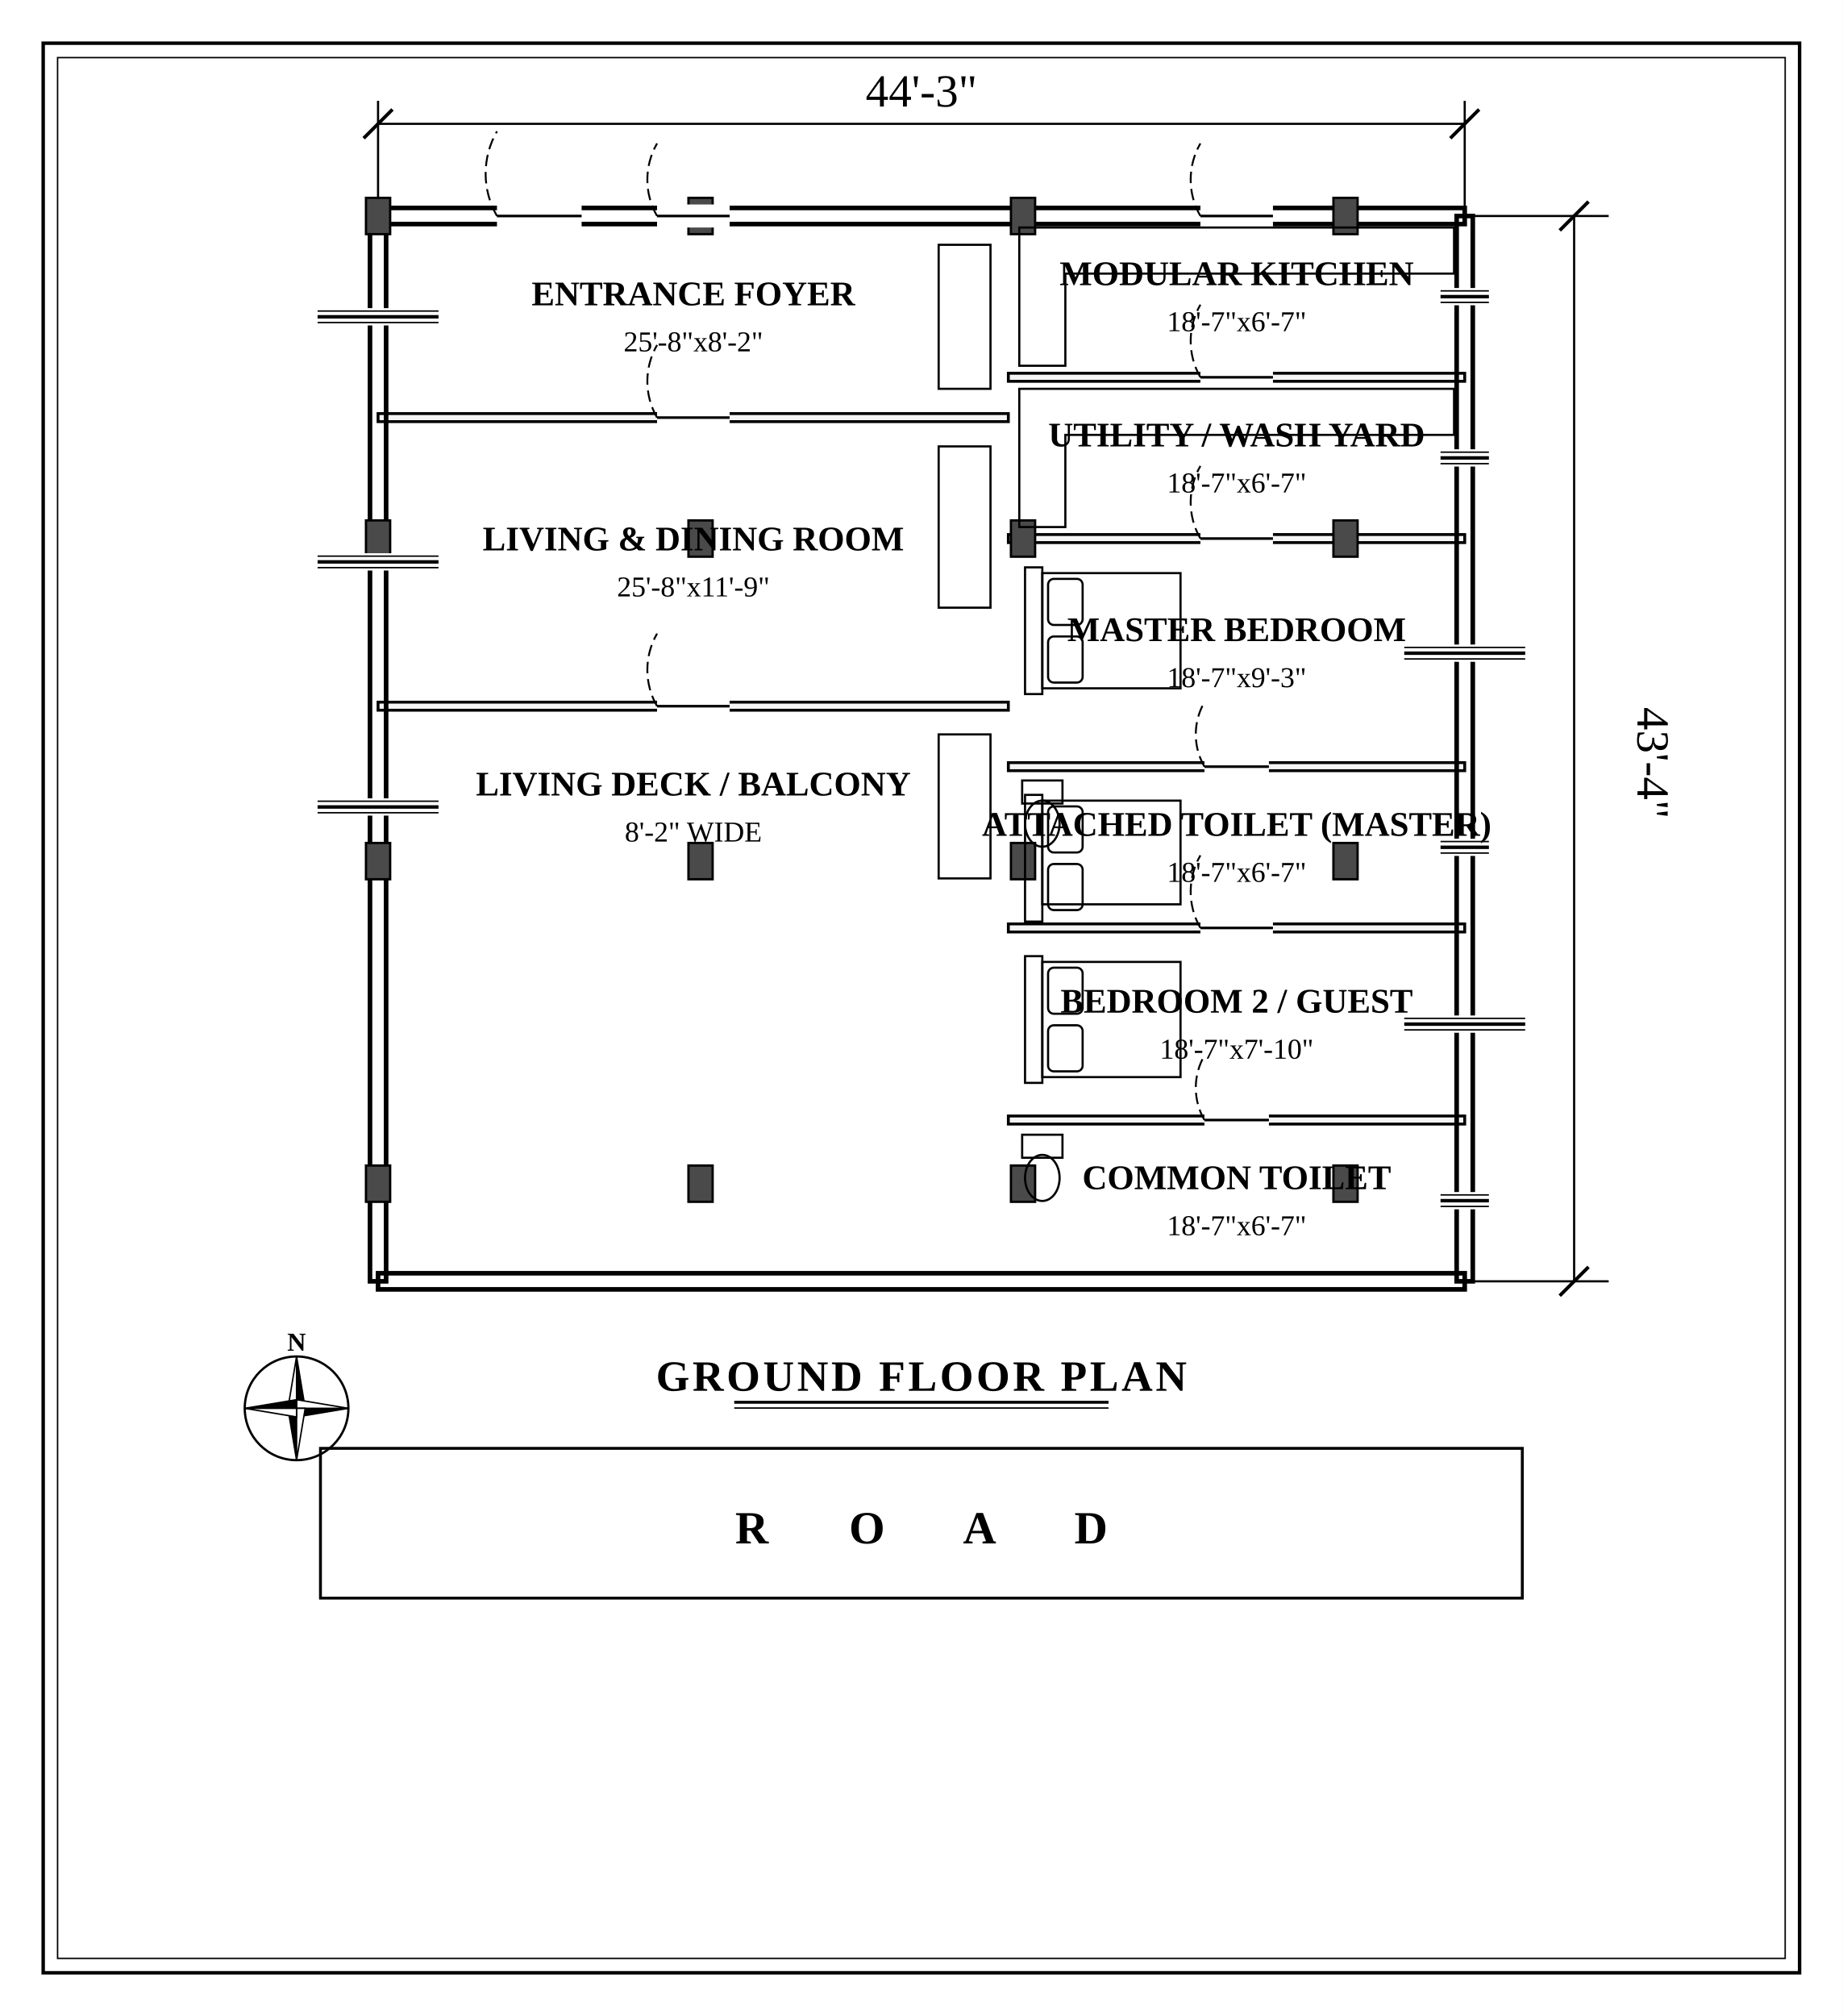
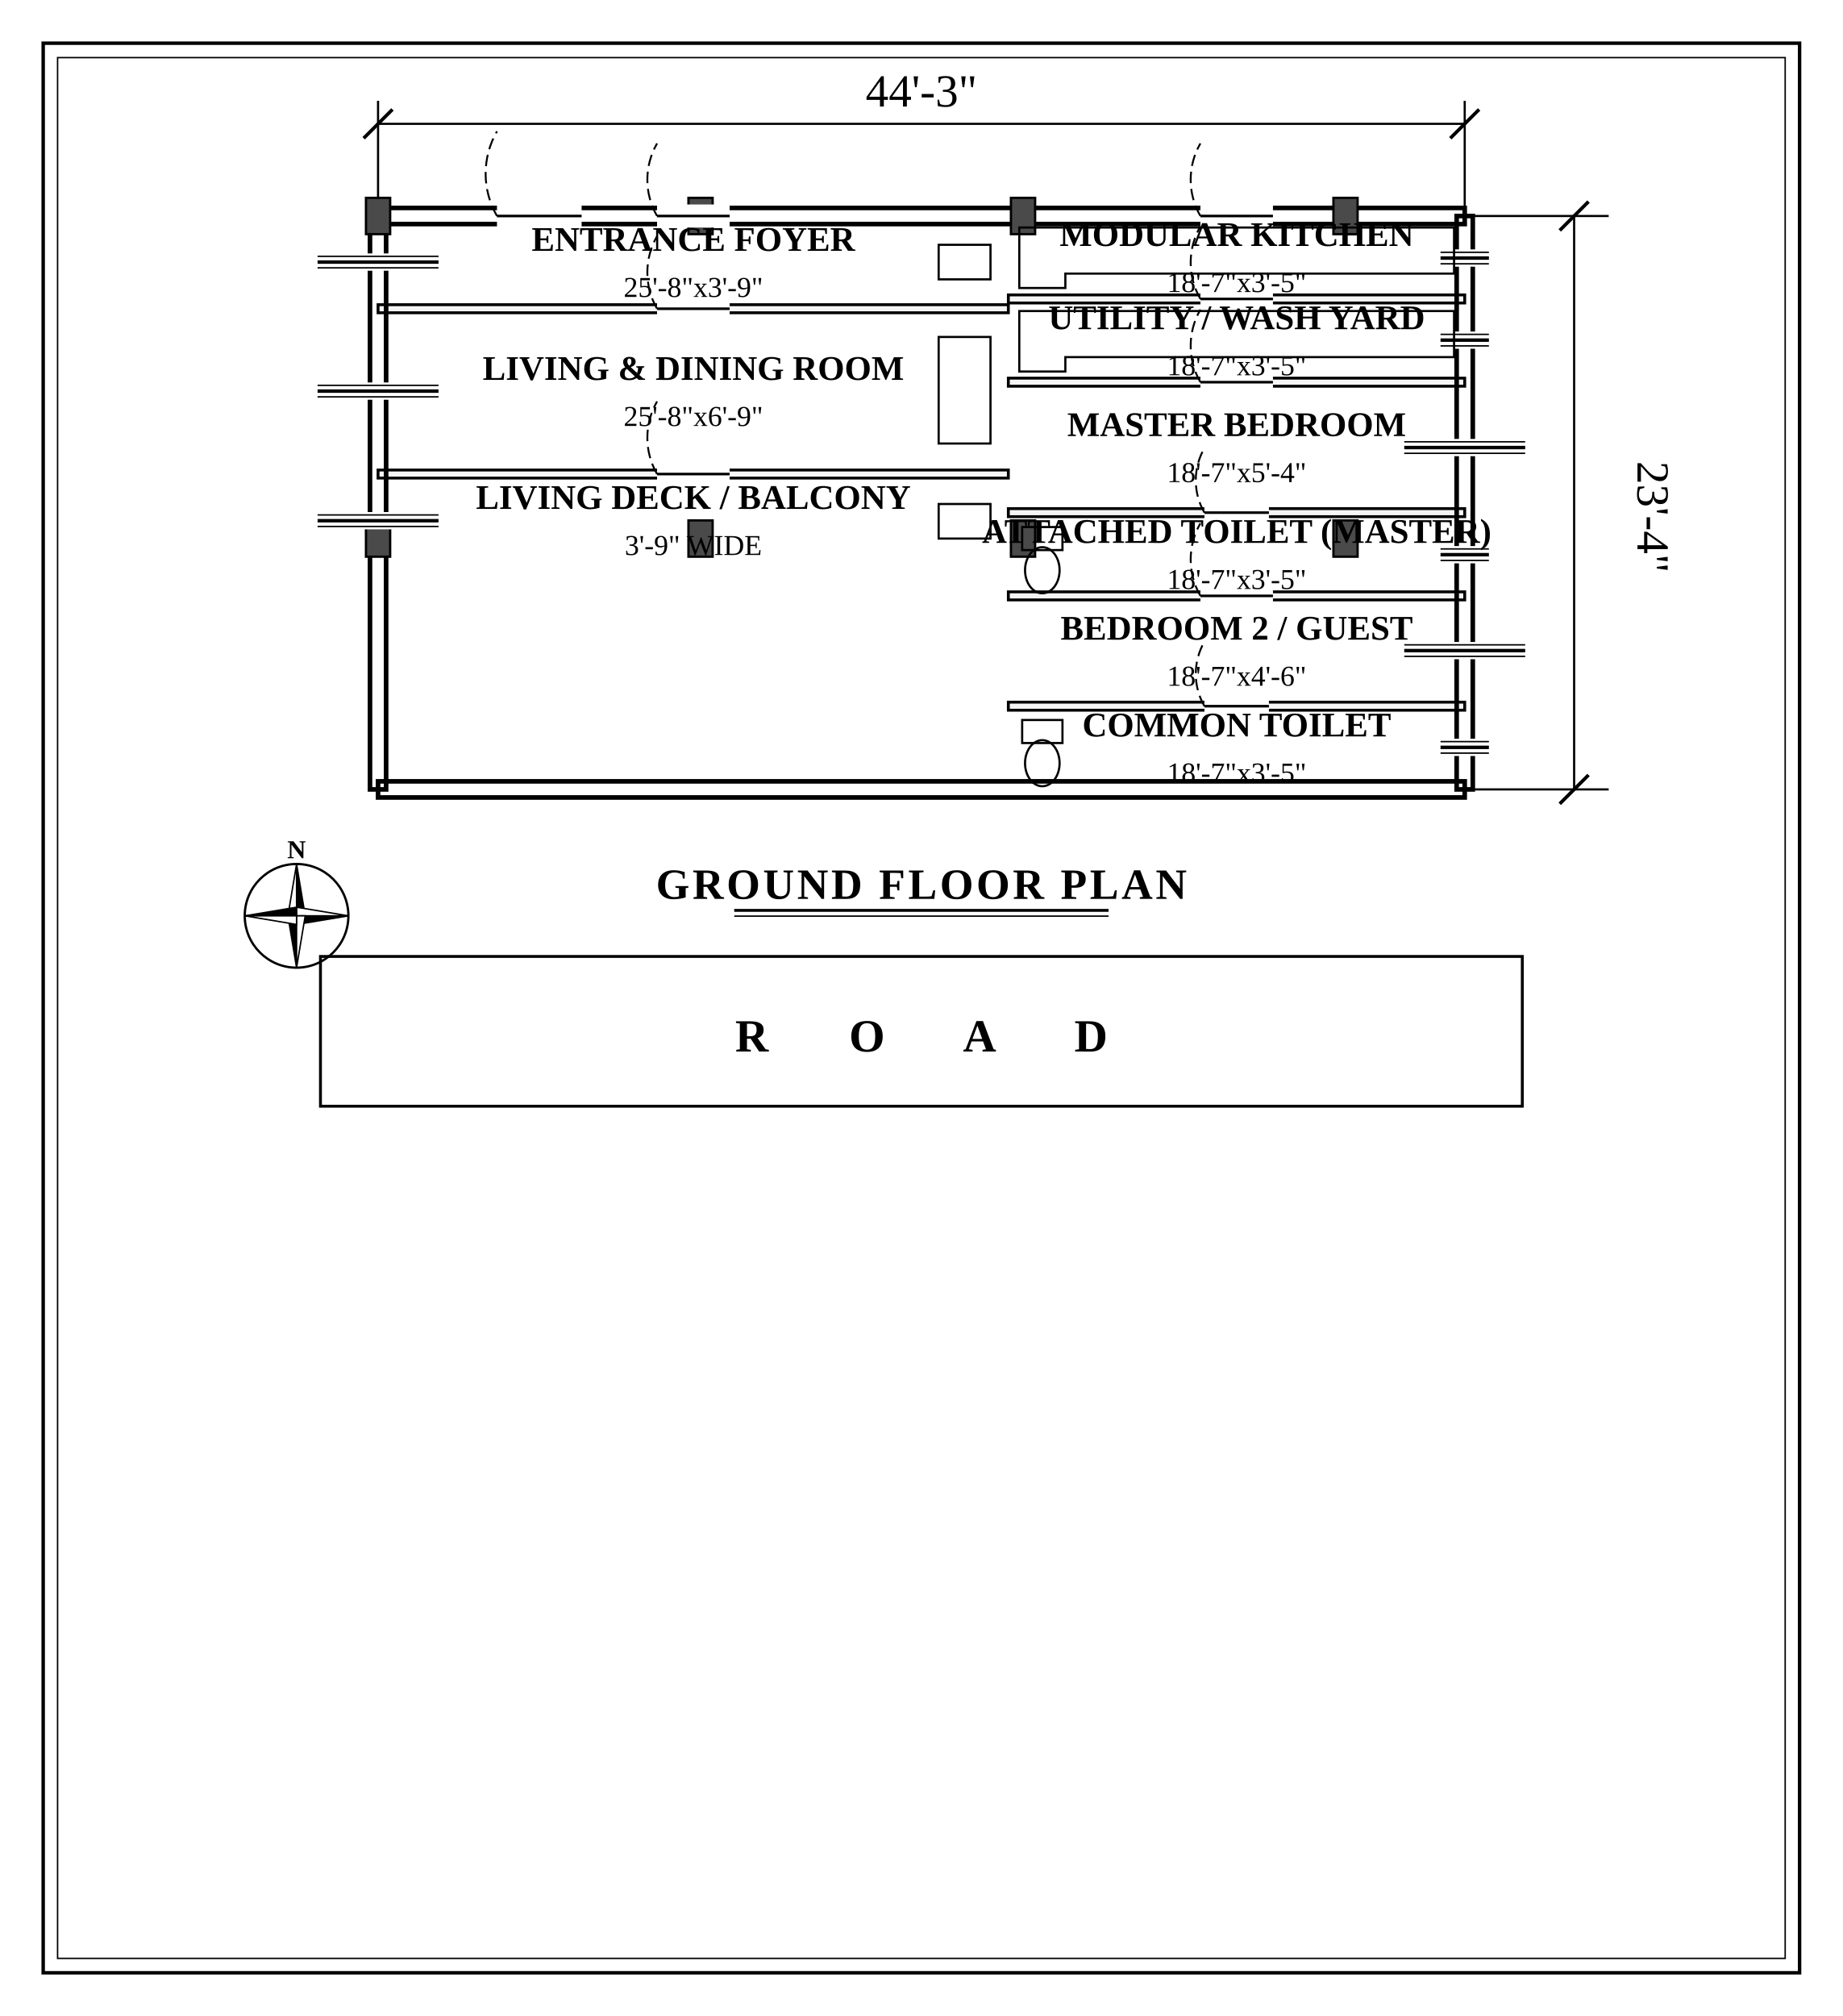
<svg xmlns="http://www.w3.org/2000/svg" id="cad-drawing-svg" width="640" height="700" viewBox="0 0 640 700" font-family="Times New Roman, Times, serif">
  <rect width="100%" height="100%" fill="#ffffff" />
  <rect x="15" y="15" width="610" height="670" fill="none" stroke="#000" stroke-width="1.2" />
  <rect x="20" y="20" width="600" height="660" fill="none" stroke="#000" stroke-width="0.5" />
  <g class="cad-dim">
    <line x1="131.3" y1="35.0" x2="131.3" y2="77.0" stroke="#000" stroke-width="0.75" />
    <line x1="508.7" y1="35.0" x2="508.7" y2="77.0" stroke="#000" stroke-width="0.75" />
    <line x1="131.3" y1="43.0" x2="508.7" y2="43.0" stroke="#000" stroke-width="0.75" />
    <line x1="126.3" y1="48.0" x2="136.3" y2="38.0" stroke="#000" stroke-width="1.2" />
    <line x1="503.7" y1="48.0" x2="513.7" y2="38.0" stroke="#000" stroke-width="1.2" />
    <text x="320.0" y="37.0" text-anchor="middle" font-size="16" fill="#000">44'-3"</text>
  </g>
  <g class="cad-dim">
    <line x1="506.7" y1="75.0" x2="558.7" y2="75.0" stroke="#000" stroke-width="0.75" />
-     <line x1="506.7" y1="444.9" x2="558.7" y2="444.9" stroke="#000" stroke-width="0.75" />
-     <line x1="546.7" y1="75.0" x2="546.7" y2="444.9" stroke="#000" stroke-width="0.75" />
+     <line x1="506.7" y1="274.1" x2="558.7" y2="274.1" stroke="#000" stroke-width="0.75" />
+     <line x1="546.7" y1="75.0" x2="546.7" y2="274.1" stroke="#000" stroke-width="0.75" />
    <line x1="541.7" y1="80.0" x2="551.7" y2="70.0" stroke="#000" stroke-width="1.2" />
-     <line x1="541.7" y1="449.9" x2="551.7" y2="439.9" stroke="#000" stroke-width="1.2" />
-     <text x="568.7" y="264.9" text-anchor="middle" font-size="16" fill="#000" transform="rotate(90 568.7 264.9)">43'-4"</text>
+     <line x1="541.7" y1="279.1" x2="551.7" y2="269.1" stroke="#000" stroke-width="1.2" />
+     <text x="568.7" y="179.5" text-anchor="middle" font-size="16" fill="#000" transform="rotate(90 568.7 179.5)">23'-4"</text>
  </g>
  <g id="walls">
    <polygon data-cbm-id="WALL-EXT-001" data-type="wall" data-is-exterior="true" points="131.3,77.8 508.7,77.8 508.7,72.2 131.3,72.2 131.3,77.8" fill="none" stroke="#000" stroke-width="1.6" style="cursor:pointer" />
-     <polygon data-cbm-id="WALL-EXT-002" data-type="wall" data-is-exterior="true" points="505.9,75.0 505.9,444.9 511.5,444.9 511.5,75.0 505.9,75.0" fill="none" stroke="#000" stroke-width="1.6" style="cursor:pointer" />
-     <polygon data-cbm-id="WALL-EXT-003" data-type="wall" data-is-exterior="true" points="508.7,442.1 131.3,442.1 131.3,447.7 508.7,447.7 508.7,442.1" fill="none" stroke="#000" stroke-width="1.6" style="cursor:pointer" />
-     <polygon data-cbm-id="WALL-EXT-004" data-type="wall" data-is-exterior="true" points="134.1,444.9 134.1,75.0 128.5,75.0 128.5,444.9 134.1,444.9" fill="none" stroke="#000" stroke-width="1.6" style="cursor:pointer" />
-     <polygon data-cbm-id="WALL-INT-005" data-type="wall" data-is-exterior="false" points="131.3,146.4 350.2,146.4 350.2,143.6 131.3,143.6 131.3,146.4" fill="rgba(0,0,0,0.04)" stroke="#000" stroke-width="1.0" style="cursor:pointer" />
-     <polygon data-cbm-id="WALL-INT-006" data-type="wall" data-is-exterior="false" points="350.2,132.4 508.7,132.4 508.7,129.6 350.2,129.6 350.2,132.4" fill="rgba(0,0,0,0.04)" stroke="#000" stroke-width="1.0" style="cursor:pointer" />
-     <polygon data-cbm-id="WALL-INT-007" data-type="wall" data-is-exterior="false" points="350.2,188.4 508.7,188.4 508.7,185.6 350.2,185.6 350.2,188.4" fill="rgba(0,0,0,0.04)" stroke="#000" stroke-width="1.0" style="cursor:pointer" />
-     <polygon data-cbm-id="WALL-INT-008" data-type="wall" data-is-exterior="false" points="350.2,267.6 508.7,267.6 508.7,264.8 350.2,264.8 350.2,267.6" fill="rgba(0,0,0,0.04)" stroke="#000" stroke-width="1.0" style="cursor:pointer" />
-     <polygon data-cbm-id="WALL-INT-009" data-type="wall" data-is-exterior="false" points="350.2,323.6 508.7,323.6 508.7,320.8 350.2,320.8 350.2,323.6" fill="rgba(0,0,0,0.04)" stroke="#000" stroke-width="1.0" style="cursor:pointer" />
-     <polygon data-cbm-id="WALL-INT-010" data-type="wall" data-is-exterior="false" points="350.2,390.3 508.7,390.3 508.7,387.5 350.2,387.5 350.2,390.3" fill="rgba(0,0,0,0.04)" stroke="#000" stroke-width="1.0" style="cursor:pointer" />
-     <polygon data-cbm-id="WALL-INT-011" data-type="wall" data-is-exterior="false" points="131.3,246.6 350.2,246.6 350.2,243.8 131.3,243.8 131.3,246.6" fill="rgba(0,0,0,0.04)" stroke="#000" stroke-width="1.0" style="cursor:pointer" />
+     <polygon data-cbm-id="WALL-EXT-002" data-type="wall" data-is-exterior="true" points="505.9,75.0 505.9,274.1 511.5,274.1 511.5,75.0 505.9,75.0" fill="none" stroke="#000" stroke-width="1.6" style="cursor:pointer" />
+     <polygon data-cbm-id="WALL-EXT-003" data-type="wall" data-is-exterior="true" points="508.7,271.3 131.3,271.3 131.3,276.9 508.7,276.9 508.7,271.3" fill="none" stroke="#000" stroke-width="1.6" style="cursor:pointer" />
+     <polygon data-cbm-id="WALL-EXT-004" data-type="wall" data-is-exterior="true" points="134.1,274.1 134.1,75.0 128.5,75.0 128.5,274.1 134.1,274.1" fill="none" stroke="#000" stroke-width="1.6" style="cursor:pointer" />
+     <polygon data-cbm-id="WALL-INT-005" data-type="wall" data-is-exterior="false" points="131.3,108.6 350.2,108.6 350.2,105.8 131.3,105.8 131.3,108.6" fill="rgba(0,0,0,0.04)" stroke="#000" stroke-width="1.0" style="cursor:pointer" />
+     <polygon data-cbm-id="WALL-INT-006" data-type="wall" data-is-exterior="false" points="350.2,105.2 508.7,105.2 508.7,102.4 350.2,102.4 350.2,105.2" fill="rgba(0,0,0,0.04)" stroke="#000" stroke-width="1.0" style="cursor:pointer" />
+     <polygon data-cbm-id="WALL-INT-007" data-type="wall" data-is-exterior="false" points="350.2,134.1 508.7,134.1 508.7,131.3 350.2,131.3 350.2,134.1" fill="rgba(0,0,0,0.04)" stroke="#000" stroke-width="1.0" style="cursor:pointer" />
+     <polygon data-cbm-id="WALL-INT-008" data-type="wall" data-is-exterior="false" points="350.2,179.4 508.7,179.4 508.7,176.6 350.2,176.6 350.2,179.4" fill="rgba(0,0,0,0.04)" stroke="#000" stroke-width="1.0" style="cursor:pointer" />
+     <polygon data-cbm-id="WALL-INT-009" data-type="wall" data-is-exterior="false" points="350.2,208.3 508.7,208.3 508.7,205.5 350.2,205.5 350.2,208.3" fill="rgba(0,0,0,0.04)" stroke="#000" stroke-width="1.0" style="cursor:pointer" />
+     <polygon data-cbm-id="WALL-INT-010" data-type="wall" data-is-exterior="false" points="350.2,246.6 508.7,246.6 508.7,243.8 350.2,243.8 350.2,246.6" fill="rgba(0,0,0,0.04)" stroke="#000" stroke-width="1.0" style="cursor:pointer" />
+     <polygon data-cbm-id="WALL-INT-011" data-type="wall" data-is-exterior="false" points="131.3,166.0 350.2,166.0 350.2,163.2 131.3,163.2 131.3,166.0" fill="rgba(0,0,0,0.04)" stroke="#000" stroke-width="1.0" style="cursor:pointer" />
  </g>
  <g id="columns">
    <polygon data-cbm-id="COL-A1" data-type="column" points="127.1,68.7 135.5,68.7 135.5,81.3 127.1,81.3 127.1,68.7" fill="#4a4a4a" stroke="#000" stroke-width="0.8" />
    <polygon data-cbm-id="COL-A2" data-type="column" points="127.1,180.7 135.5,180.7 135.5,193.3 127.1,193.3 127.1,180.7" fill="#4a4a4a" stroke="#000" stroke-width="0.8" />
-     <polygon data-cbm-id="COL-A3" data-type="column" points="127.1,292.7 135.5,292.7 135.5,305.3 127.1,305.3 127.1,292.7" fill="#4a4a4a" stroke="#000" stroke-width="0.8" />
-     <polygon data-cbm-id="COL-A4" data-type="column" points="127.1,404.7 135.5,404.7 135.5,417.3 127.1,417.3 127.1,404.7" fill="#4a4a4a" stroke="#000" stroke-width="0.8" />
    <polygon data-cbm-id="COL-B1" data-type="column" points="239.1,68.7 247.5,68.7 247.5,81.3 239.1,81.3 239.1,68.7" fill="#4a4a4a" stroke="#000" stroke-width="0.8" />
    <polygon data-cbm-id="COL-B2" data-type="column" points="239.1,180.7 247.5,180.7 247.5,193.3 239.1,193.3 239.1,180.7" fill="#4a4a4a" stroke="#000" stroke-width="0.8" />
-     <polygon data-cbm-id="COL-B3" data-type="column" points="239.1,292.7 247.5,292.7 247.5,305.3 239.1,305.3 239.1,292.7" fill="#4a4a4a" stroke="#000" stroke-width="0.8" />
-     <polygon data-cbm-id="COL-B4" data-type="column" points="239.1,404.7 247.5,404.7 247.5,417.3 239.1,417.3 239.1,404.7" fill="#4a4a4a" stroke="#000" stroke-width="0.8" />
    <polygon data-cbm-id="COL-C1" data-type="column" points="351.1,68.7 359.5,68.7 359.5,81.3 351.1,81.3 351.1,68.7" fill="#4a4a4a" stroke="#000" stroke-width="0.8" />
    <polygon data-cbm-id="COL-C2" data-type="column" points="351.1,180.7 359.5,180.7 359.5,193.3 351.1,193.3 351.1,180.7" fill="#4a4a4a" stroke="#000" stroke-width="0.8" />
-     <polygon data-cbm-id="COL-C3" data-type="column" points="351.1,292.7 359.5,292.7 359.5,305.3 351.1,305.3 351.1,292.7" fill="#4a4a4a" stroke="#000" stroke-width="0.8" />
-     <polygon data-cbm-id="COL-C4" data-type="column" points="351.1,404.7 359.5,404.7 359.5,417.3 351.1,417.3 351.1,404.7" fill="#4a4a4a" stroke="#000" stroke-width="0.8" />
    <polygon data-cbm-id="COL-D1" data-type="column" points="463.1,68.7 471.5,68.7 471.5,81.3 463.1,81.3 463.1,68.7" fill="#4a4a4a" stroke="#000" stroke-width="0.8" />
    <polygon data-cbm-id="COL-D2" data-type="column" points="463.1,180.7 471.5,180.7 471.5,193.3 463.1,193.3 463.1,180.7" fill="#4a4a4a" stroke="#000" stroke-width="0.8" />
-     <polygon data-cbm-id="COL-D3" data-type="column" points="463.1,292.7 471.5,292.7 471.5,305.3 463.1,305.3 463.1,292.7" fill="#4a4a4a" stroke="#000" stroke-width="0.8" />
-     <polygon data-cbm-id="COL-D4" data-type="column" points="463.1,404.7 471.5,404.7 471.5,417.3 463.1,417.3 463.1,404.7" fill="#4a4a4a" stroke="#000" stroke-width="0.8" />
  </g>
  <g id="stairs">
</g>
  <g id="openings">
    <g data-cbm-id="DOOR-001" data-type="door">
      <rect x="172.6" y="71.0" width="29.4" height="8" fill="#fff" stroke="none" />
      <line x1="172.6" y1="75.0" x2="202.0" y2="75.0" stroke="#000" stroke-width="0.9" />
      <path d="M 172.6 75.0 A 29.4 29.4 0 0 1 172.6 45.6" fill="none" stroke="#000" stroke-width="0.65" stroke-dasharray="4 2" />
    </g>
    <g data-cbm-id="DOOR-002" data-type="door">
      <rect x="228.2" y="71.0" width="25.2" height="8" fill="#fff" stroke="none" />
      <line x1="228.2" y1="75.0" x2="253.4" y2="75.0" stroke="#000" stroke-width="0.9" />
      <path d="M 228.2 75.0 A 25.2 25.2 0 0 1 228.2 49.8" fill="none" stroke="#000" stroke-width="0.65" stroke-dasharray="4 2" />
    </g>
    <g data-cbm-id="DOOR-003" data-type="door">
-       <rect x="228.2" y="141.0" width="25.2" height="8" fill="#fff" stroke="none" />
-       <line x1="228.2" y1="145.0" x2="253.4" y2="145.0" stroke="#000" stroke-width="0.9" />
-       <path d="M 228.2 145.0 A 25.2 25.2 0 0 1 228.2 119.8" fill="none" stroke="#000" stroke-width="0.65" stroke-dasharray="4 2" />
+       <rect x="228.2" y="103.2" width="25.2" height="8" fill="#fff" stroke="none" />
+       <line x1="228.2" y1="107.2" x2="253.4" y2="107.2" stroke="#000" stroke-width="0.9" />
+       <path d="M 228.2 107.2 A 25.2 25.2 0 0 1 228.2 82.0" fill="none" stroke="#000" stroke-width="0.65" stroke-dasharray="4 2" />
    </g>
    <g data-cbm-id="DOOR-004" data-type="door">
      <rect x="416.9" y="71.0" width="25.2" height="8" fill="#fff" stroke="none" />
      <line x1="416.9" y1="75.0" x2="442.1" y2="75.0" stroke="#000" stroke-width="0.9" />
      <path d="M 416.9 75.0 A 25.2 25.2 0 0 1 416.9 49.8" fill="none" stroke="#000" stroke-width="0.65" stroke-dasharray="4 2" />
    </g>
    <g data-cbm-id="DOOR-005" data-type="door">
-       <rect x="416.9" y="127.0" width="25.2" height="8" fill="#fff" stroke="none" />
-       <line x1="416.9" y1="131.0" x2="442.1" y2="131.0" stroke="#000" stroke-width="0.9" />
-       <path d="M 416.9 131.0 A 25.2 25.2 0 0 1 416.9 105.8" fill="none" stroke="#000" stroke-width="0.65" stroke-dasharray="4 2" />
+       <rect x="416.9" y="99.8" width="25.2" height="8" fill="#fff" stroke="none" />
+       <line x1="416.9" y1="103.8" x2="442.1" y2="103.8" stroke="#000" stroke-width="0.9" />
+       <path d="M 416.9 103.8 A 25.2 25.2 0 0 1 416.9 78.6" fill="none" stroke="#000" stroke-width="0.65" stroke-dasharray="4 2" />
    </g>
    <g data-cbm-id="DOOR-006" data-type="door">
-       <rect x="416.9" y="183.0" width="25.2" height="8" fill="#fff" stroke="none" />
-       <line x1="416.9" y1="187.0" x2="442.1" y2="187.0" stroke="#000" stroke-width="0.9" />
-       <path d="M 416.9 187.0 A 25.2 25.2 0 0 1 416.9 161.8" fill="none" stroke="#000" stroke-width="0.65" stroke-dasharray="4 2" />
+       <rect x="416.9" y="128.7" width="25.2" height="8" fill="#fff" stroke="none" />
+       <line x1="416.9" y1="132.7" x2="442.1" y2="132.7" stroke="#000" stroke-width="0.9" />
+       <path d="M 416.9 132.7 A 25.2 25.2 0 0 1 416.9 107.5" fill="none" stroke="#000" stroke-width="0.65" stroke-dasharray="4 2" />
    </g>
    <g data-cbm-id="DOOR-007" data-type="door">
-       <rect x="418.3" y="262.2" width="22.4" height="8" fill="#fff" stroke="none" />
-       <line x1="418.3" y1="266.2" x2="440.7" y2="266.2" stroke="#000" stroke-width="0.9" />
-       <path d="M 418.3 266.2 A 22.4 22.4 0 0 1 418.3 243.8" fill="none" stroke="#000" stroke-width="0.65" stroke-dasharray="4 2" />
+       <rect x="418.3" y="174.0" width="22.4" height="8" fill="#fff" stroke="none" />
+       <line x1="418.3" y1="178.0" x2="440.7" y2="178.0" stroke="#000" stroke-width="0.9" />
+       <path d="M 418.3 178.0 A 22.4 22.4 0 0 1 418.3 155.6" fill="none" stroke="#000" stroke-width="0.65" stroke-dasharray="4 2" />
    </g>
    <g data-cbm-id="DOOR-008" data-type="door">
-       <rect x="416.9" y="318.2" width="25.2" height="8" fill="#fff" stroke="none" />
-       <line x1="416.9" y1="322.2" x2="442.1" y2="322.2" stroke="#000" stroke-width="0.9" />
-       <path d="M 416.9 322.2 A 25.2 25.2 0 0 1 416.9 297.0" fill="none" stroke="#000" stroke-width="0.65" stroke-dasharray="4 2" />
+       <rect x="416.9" y="202.9" width="25.2" height="8" fill="#fff" stroke="none" />
+       <line x1="416.9" y1="206.9" x2="442.1" y2="206.9" stroke="#000" stroke-width="0.9" />
+       <path d="M 416.9 206.9 A 25.2 25.2 0 0 1 416.9 181.7" fill="none" stroke="#000" stroke-width="0.65" stroke-dasharray="4 2" />
    </g>
    <g data-cbm-id="DOOR-009" data-type="door">
-       <rect x="418.3" y="384.9" width="22.4" height="8" fill="#fff" stroke="none" />
-       <line x1="418.3" y1="388.9" x2="440.7" y2="388.9" stroke="#000" stroke-width="0.9" />
-       <path d="M 418.3 388.9 A 22.4 22.4 0 0 1 418.3 366.5" fill="none" stroke="#000" stroke-width="0.65" stroke-dasharray="4 2" />
+       <rect x="418.3" y="241.2" width="22.4" height="8" fill="#fff" stroke="none" />
+       <line x1="418.3" y1="245.2" x2="440.7" y2="245.2" stroke="#000" stroke-width="0.9" />
+       <path d="M 418.3 245.2 A 22.4 22.4 0 0 1 418.3 222.8" fill="none" stroke="#000" stroke-width="0.65" stroke-dasharray="4 2" />
    </g>
    <g data-cbm-id="DOOR-010" data-type="door">
-       <rect x="228.2" y="241.2" width="25.2" height="8" fill="#fff" stroke="none" />
-       <line x1="228.2" y1="245.2" x2="253.4" y2="245.2" stroke="#000" stroke-width="0.9" />
-       <path d="M 228.2 245.2 A 25.2 25.2 0 0 1 228.2 220.0" fill="none" stroke="#000" stroke-width="0.65" stroke-dasharray="4 2" />
+       <rect x="228.2" y="160.6" width="25.2" height="8" fill="#fff" stroke="none" />
+       <line x1="228.2" y1="164.6" x2="253.4" y2="164.6" stroke="#000" stroke-width="0.9" />
+       <path d="M 228.2 164.6 A 25.2 25.2 0 0 1 228.2 139.4" fill="none" stroke="#000" stroke-width="0.65" stroke-dasharray="4 2" />
    </g>
    <g data-cbm-id="WIN-001" data-type="window">
-       <rect x="110.3" y="107.0" width="42.0" height="6" fill="#fff" stroke="none" />
-       <line x1="110.3" y1="110.0" x2="152.3" y2="110.0" stroke="#000" stroke-width="1.2" />
-       <line x1="110.3" y1="108.0" x2="152.3" y2="108.0" stroke="#000" stroke-width="0.5" />
-       <line x1="110.3" y1="112.0" x2="152.3" y2="112.0" stroke="#000" stroke-width="0.5" />
+       <rect x="110.3" y="88.0" width="42.0" height="6" fill="#fff" stroke="none" />
+       <line x1="110.3" y1="91.0" x2="152.3" y2="91.0" stroke="#000" stroke-width="1.2" />
+       <line x1="110.3" y1="89.0" x2="152.3" y2="89.0" stroke="#000" stroke-width="0.5" />
+       <line x1="110.3" y1="93.0" x2="152.3" y2="93.0" stroke="#000" stroke-width="0.5" />
    </g>
    <g data-cbm-id="WIN-002" data-type="window">
-       <rect x="110.3" y="192.1" width="42.0" height="6" fill="#fff" stroke="none" />
-       <line x1="110.3" y1="195.1" x2="152.3" y2="195.1" stroke="#000" stroke-width="1.2" />
-       <line x1="110.3" y1="193.1" x2="152.3" y2="193.1" stroke="#000" stroke-width="0.5" />
-       <line x1="110.3" y1="197.1" x2="152.3" y2="197.1" stroke="#000" stroke-width="0.5" />
+       <rect x="110.3" y="132.8" width="42.0" height="6" fill="#fff" stroke="none" />
+       <line x1="110.3" y1="135.8" x2="152.3" y2="135.8" stroke="#000" stroke-width="1.2" />
+       <line x1="110.3" y1="133.8" x2="152.3" y2="133.8" stroke="#000" stroke-width="0.5" />
+       <line x1="110.3" y1="137.8" x2="152.3" y2="137.8" stroke="#000" stroke-width="0.5" />
    </g>
    <g data-cbm-id="WIN-003" data-type="window">
-       <rect x="500.3" y="100.0" width="16.8" height="6" fill="#fff" stroke="none" />
-       <line x1="500.3" y1="103.0" x2="517.1" y2="103.0" stroke="#000" stroke-width="1.2" />
-       <line x1="500.3" y1="101.0" x2="517.1" y2="101.0" stroke="#000" stroke-width="0.5" />
-       <line x1="500.3" y1="105.0" x2="517.1" y2="105.0" stroke="#000" stroke-width="0.5" />
+       <rect x="500.3" y="86.6" width="16.8" height="6" fill="#fff" stroke="none" />
+       <line x1="500.3" y1="89.6" x2="517.1" y2="89.6" stroke="#000" stroke-width="1.2" />
+       <line x1="500.3" y1="87.6" x2="517.1" y2="87.6" stroke="#000" stroke-width="0.5" />
+       <line x1="500.3" y1="91.6" x2="517.1" y2="91.6" stroke="#000" stroke-width="0.5" />
    </g>
    <g data-cbm-id="WIN-004" data-type="window">
-       <rect x="500.3" y="156.0" width="16.8" height="6" fill="#fff" stroke="none" />
-       <line x1="500.3" y1="159.0" x2="517.1" y2="159.0" stroke="#000" stroke-width="1.2" />
-       <line x1="500.3" y1="157.0" x2="517.1" y2="157.0" stroke="#000" stroke-width="0.5" />
-       <line x1="500.3" y1="161.0" x2="517.1" y2="161.0" stroke="#000" stroke-width="0.5" />
+       <rect x="500.3" y="115.1" width="16.8" height="6" fill="#fff" stroke="none" />
+       <line x1="500.3" y1="118.1" x2="517.1" y2="118.1" stroke="#000" stroke-width="1.2" />
+       <line x1="500.3" y1="116.1" x2="517.1" y2="116.1" stroke="#000" stroke-width="0.5" />
+       <line x1="500.3" y1="120.1" x2="517.1" y2="120.1" stroke="#000" stroke-width="0.5" />
    </g>
    <g data-cbm-id="WIN-005" data-type="window">
-       <rect x="487.7" y="223.8" width="42.0" height="6" fill="#fff" stroke="none" />
-       <line x1="487.7" y1="226.8" x2="529.7" y2="226.8" stroke="#000" stroke-width="1.2" />
-       <line x1="487.7" y1="224.8" x2="529.7" y2="224.8" stroke="#000" stroke-width="0.5" />
-       <line x1="487.7" y1="228.8" x2="529.7" y2="228.8" stroke="#000" stroke-width="0.5" />
+       <rect x="487.7" y="152.4" width="42.0" height="6" fill="#fff" stroke="none" />
+       <line x1="487.7" y1="155.4" x2="529.7" y2="155.4" stroke="#000" stroke-width="1.2" />
+       <line x1="487.7" y1="153.4" x2="529.7" y2="153.4" stroke="#000" stroke-width="0.5" />
+       <line x1="487.7" y1="157.4" x2="529.7" y2="157.4" stroke="#000" stroke-width="0.5" />
    </g>
    <g data-cbm-id="WIN-006" data-type="window">
-       <rect x="500.3" y="291.2" width="16.8" height="6" fill="#fff" stroke="none" />
-       <line x1="500.3" y1="294.2" x2="517.1" y2="294.2" stroke="#000" stroke-width="1.2" />
-       <line x1="500.3" y1="292.2" x2="517.1" y2="292.2" stroke="#000" stroke-width="0.5" />
-       <line x1="500.3" y1="296.2" x2="517.1" y2="296.2" stroke="#000" stroke-width="0.5" />
+       <rect x="500.3" y="189.6" width="16.8" height="6" fill="#fff" stroke="none" />
+       <line x1="500.3" y1="192.6" x2="517.1" y2="192.6" stroke="#000" stroke-width="1.2" />
+       <line x1="500.3" y1="190.6" x2="517.1" y2="190.6" stroke="#000" stroke-width="0.5" />
+       <line x1="500.3" y1="194.6" x2="517.1" y2="194.6" stroke="#000" stroke-width="0.5" />
    </g>
    <g data-cbm-id="WIN-007" data-type="window">
-       <rect x="487.7" y="352.6" width="42.0" height="6" fill="#fff" stroke="none" />
-       <line x1="487.7" y1="355.6" x2="529.7" y2="355.6" stroke="#000" stroke-width="1.2" />
-       <line x1="487.7" y1="353.6" x2="529.7" y2="353.6" stroke="#000" stroke-width="0.5" />
-       <line x1="487.7" y1="357.6" x2="529.7" y2="357.6" stroke="#000" stroke-width="0.5" />
+       <rect x="487.7" y="222.9" width="42.0" height="6" fill="#fff" stroke="none" />
+       <line x1="487.7" y1="225.9" x2="529.7" y2="225.9" stroke="#000" stroke-width="1.2" />
+       <line x1="487.7" y1="223.9" x2="529.7" y2="223.9" stroke="#000" stroke-width="0.5" />
+       <line x1="487.7" y1="227.9" x2="529.7" y2="227.9" stroke="#000" stroke-width="0.5" />
    </g>
    <g data-cbm-id="WIN-008" data-type="window">
-       <rect x="500.3" y="413.9" width="16.8" height="6" fill="#fff" stroke="none" />
-       <line x1="500.3" y1="416.9" x2="517.1" y2="416.9" stroke="#000" stroke-width="1.2" />
-       <line x1="500.3" y1="414.9" x2="517.1" y2="414.9" stroke="#000" stroke-width="0.5" />
-       <line x1="500.3" y1="418.9" x2="517.1" y2="418.9" stroke="#000" stroke-width="0.5" />
+       <rect x="500.3" y="256.5" width="16.8" height="6" fill="#fff" stroke="none" />
+       <line x1="500.3" y1="259.5" x2="517.1" y2="259.5" stroke="#000" stroke-width="1.2" />
+       <line x1="500.3" y1="257.5" x2="517.1" y2="257.5" stroke="#000" stroke-width="0.5" />
+       <line x1="500.3" y1="261.5" x2="517.1" y2="261.5" stroke="#000" stroke-width="0.5" />
    </g>
    <g data-cbm-id="WIN-009" data-type="window">
-       <rect x="110.3" y="277.2" width="42.0" height="6" fill="#fff" stroke="none" />
-       <line x1="110.3" y1="280.2" x2="152.3" y2="280.2" stroke="#000" stroke-width="1.2" />
-       <line x1="110.3" y1="278.2" x2="152.3" y2="278.2" stroke="#000" stroke-width="0.5" />
-       <line x1="110.3" y1="282.2" x2="152.3" y2="282.2" stroke="#000" stroke-width="0.5" />
+       <rect x="110.3" y="177.8" width="42.0" height="6" fill="#fff" stroke="none" />
+       <line x1="110.3" y1="180.8" x2="152.3" y2="180.8" stroke="#000" stroke-width="1.2" />
+       <line x1="110.3" y1="178.8" x2="152.3" y2="178.8" stroke="#000" stroke-width="0.5" />
+       <line x1="110.3" y1="182.8" x2="152.3" y2="182.8" stroke="#000" stroke-width="0.5" />
    </g>
  </g>
  <g id="spaces">
    <g data-cbm-id="SPACE-FOYER" data-type="space">
      <g data-symbol-id="furn-living-SPACE-FOYER">
-         <rect x="326" y="85" width="18" height="50" fill="none" stroke="#000" stroke-width="0.75" />
-       </g>
-       <text x="240.8" y="106.0" text-anchor="middle" font-size="12" font-weight="bold" fill="#000">ENTRANCE FOYER</text>
-       <text x="240.8" y="122.0" text-anchor="middle" font-size="10" fill="#000">25'-8"x8'-2"</text>
+         <rect x="326" y="85" width="18" height="12" fill="none" stroke="#000" stroke-width="0.75" />
+       </g>
+       <text x="240.8" y="87.1" text-anchor="middle" font-size="12" font-weight="bold" fill="#000">ENTRANCE FOYER</text>
+       <text x="240.8" y="103.1" text-anchor="middle" font-size="10" fill="#000">25'-8"x3'-9"</text>
    </g>
    <g data-cbm-id="SPACE-LIVING_DINING" data-type="space">
      <g data-symbol-id="furn-living-SPACE-LIVING_DINING">
-         <rect x="326" y="155" width="18" height="56" fill="none" stroke="#000" stroke-width="0.75" />
-       </g>
-       <text x="240.8" y="191.1" text-anchor="middle" font-size="12" font-weight="bold" fill="#000">LIVING &amp; DINING ROOM</text>
-       <text x="240.8" y="207.1" text-anchor="middle" font-size="10" fill="#000">25'-8"x11'-9"</text>
+         <rect x="326" y="117" width="18" height="37" fill="none" stroke="#000" stroke-width="0.75" />
+       </g>
+       <text x="240.8" y="131.9" text-anchor="middle" font-size="12" font-weight="bold" fill="#000">LIVING &amp; DINING ROOM</text>
+       <text x="240.8" y="147.9" text-anchor="middle" font-size="10" fill="#000">25'-8"x6'-9"</text>
    </g>
    <g data-cbm-id="SPACE-KITCHEN" data-type="space">
      <g data-symbol-id="furn-kitchen-SPACE-KITCHEN">
-         <path d="M 354 79 L 354 127 L 370 127 L 370 95 L 505 95 L 505 79 Z" fill="none" stroke="#000" stroke-width="0.75" />
-       </g>
-       <text x="429.5" y="99.0" text-anchor="middle" font-size="12" font-weight="bold" fill="#000">MODULAR KITCHEN</text>
-       <text x="429.5" y="115.0" text-anchor="middle" font-size="10" fill="#000">18'-7"x6'-7"</text>
+         <path d="M 354 79 L 354 100 L 370 100 L 370 95 L 505 95 L 505 79 Z" fill="none" stroke="#000" stroke-width="0.75" />
+       </g>
+       <text x="429.5" y="85.4" text-anchor="middle" font-size="12" font-weight="bold" fill="#000">MODULAR KITCHEN</text>
+       <text x="429.5" y="101.4" text-anchor="middle" font-size="10" fill="#000">18'-7"x3'-5"</text>
    </g>
    <g data-cbm-id="SPACE-UTILITY" data-type="space">
      <g data-symbol-id="furn-kitchen-SPACE-UTILITY">
-         <path d="M 354 135 L 354 183 L 370 183 L 370 151 L 505 151 L 505 135 Z" fill="none" stroke="#000" stroke-width="0.75" />
-       </g>
-       <text x="429.5" y="155.0" text-anchor="middle" font-size="12" font-weight="bold" fill="#000">UTILITY / WASH YARD</text>
-       <text x="429.5" y="171.0" text-anchor="middle" font-size="10" fill="#000">18'-7"x6'-7"</text>
+         <path d="M 354 108 L 354 129 L 370 129 L 370 124 L 505 124 L 505 108 Z" fill="none" stroke="#000" stroke-width="0.75" />
+       </g>
+       <text x="429.5" y="114.3" text-anchor="middle" font-size="12" font-weight="bold" fill="#000">UTILITY / WASH YARD</text>
+       <text x="429.5" y="130.3" text-anchor="middle" font-size="10" fill="#000">18'-7"x3'-5"</text>
    </g>
    <g data-cbm-id="SPACE-MASTER_BED" data-type="space">
-       <g data-symbol-id="furn-bed-SPACE-MASTER_BED">
-         <rect x="356" y="197" width="6" height="44" fill="none" stroke="#000" stroke-width="0.75" />
-         <rect x="362" y="199" width="48" height="40" fill="none" stroke="#000" stroke-width="0.75" />
-         <rect x="364" y="201" width="12" height="16" rx="2" fill="none" stroke="#000" stroke-width="0.75" />
-         <rect x="364" y="221" width="12" height="16" rx="2" fill="none" stroke="#000" stroke-width="0.75" />
-       </g>
-       <text x="429.5" y="222.6" text-anchor="middle" font-size="12" font-weight="bold" fill="#000">MASTER BEDROOM</text>
-       <text x="429.5" y="238.6" text-anchor="middle" font-size="10" fill="#000">18'-7"x9'-3"</text>
+       <text x="429.5" y="151.4" text-anchor="middle" font-size="12" font-weight="bold" fill="#000">MASTER BEDROOM</text>
+       <text x="429.5" y="167.4" text-anchor="middle" font-size="10" fill="#000">18'-7"x5'-4"</text>
    </g>
    <g data-cbm-id="SPACE-MASTER_BATH" data-type="space">
-       <g data-symbol-id="furn-bed-SPACE-MASTER_BATH">
-         <rect x="356" y="276" width="6" height="44" fill="none" stroke="#000" stroke-width="0.75" />
-         <rect x="362" y="278" width="48" height="36" fill="none" stroke="#000" stroke-width="0.75" />
-         <rect x="364" y="280" width="12" height="16" rx="2" fill="none" stroke="#000" stroke-width="0.75" />
-         <rect x="364" y="300" width="12" height="16" rx="2" fill="none" stroke="#000" stroke-width="0.75" />
-       </g>
      <g data-symbol-id="furn-toilet-SPACE-MASTER_BATH">
-         <rect x="355" y="271" width="14" height="8" fill="none" stroke="#000" stroke-width="0.75" />
-         <ellipse cx="362" cy="286" rx="6" ry="8" fill="none" stroke="#000" stroke-width="0.75" />
-       </g>
-       <text x="429.5" y="290.2" text-anchor="middle" font-size="12" font-weight="bold" fill="#000">ATTACHED TOILET (MASTER)</text>
-       <text x="429.5" y="306.2" text-anchor="middle" font-size="10" fill="#000">18'-7"x6'-7"</text>
+         <rect x="355" y="183" width="14" height="8" fill="none" stroke="#000" stroke-width="0.75" />
+         <ellipse cx="362" cy="198" rx="6" ry="8" fill="none" stroke="#000" stroke-width="0.75" />
+       </g>
+       <text x="429.5" y="188.5" text-anchor="middle" font-size="12" font-weight="bold" fill="#000">ATTACHED TOILET (MASTER)</text>
+       <text x="429.5" y="204.5" text-anchor="middle" font-size="10" fill="#000">18'-7"x3'-5"</text>
    </g>
    <g data-cbm-id="SPACE-BED_2" data-type="space">
-       <g data-symbol-id="furn-bed-SPACE-BED_2">
-         <rect x="356" y="332" width="6" height="44" fill="none" stroke="#000" stroke-width="0.75" />
-         <rect x="362" y="334" width="48" height="40" fill="none" stroke="#000" stroke-width="0.75" />
-         <rect x="364" y="336" width="12" height="16" rx="2" fill="none" stroke="#000" stroke-width="0.75" />
-         <rect x="364" y="356" width="12" height="16" rx="2" fill="none" stroke="#000" stroke-width="0.75" />
-       </g>
-       <text x="429.5" y="351.6" text-anchor="middle" font-size="12" font-weight="bold" fill="#000">BEDROOM 2 / GUEST</text>
-       <text x="429.5" y="367.6" text-anchor="middle" font-size="10" fill="#000">18'-7"x7'-10"</text>
+       <text x="429.5" y="222.1" text-anchor="middle" font-size="12" font-weight="bold" fill="#000">BEDROOM 2 / GUEST</text>
+       <text x="429.5" y="238.1" text-anchor="middle" font-size="10" fill="#000">18'-7"x4'-6"</text>
    </g>
    <g data-cbm-id="SPACE-COMMON_BATH" data-type="space">
      <g data-symbol-id="furn-toilet-SPACE-COMMON_BATH">
-         <rect x="355" y="394" width="14" height="8" fill="none" stroke="#000" stroke-width="0.75" />
-         <ellipse cx="362" cy="409" rx="6" ry="8" fill="none" stroke="#000" stroke-width="0.75" />
-       </g>
-       <text x="429.5" y="412.9" text-anchor="middle" font-size="12" font-weight="bold" fill="#000">COMMON TOILET</text>
-       <text x="429.5" y="428.9" text-anchor="middle" font-size="10" fill="#000">18'-7"x6'-7"</text>
+         <rect x="355" y="250" width="14" height="8" fill="none" stroke="#000" stroke-width="0.75" />
+         <ellipse cx="362" cy="265" rx="6" ry="8" fill="none" stroke="#000" stroke-width="0.75" />
+       </g>
+       <text x="429.5" y="255.7" text-anchor="middle" font-size="12" font-weight="bold" fill="#000">COMMON TOILET</text>
+       <text x="429.5" y="271.7" text-anchor="middle" font-size="10" fill="#000">18'-7"x3'-5"</text>
    </g>
    <g data-cbm-id="SPACE-BALCONY" data-type="space">
      <g data-symbol-id="furn-living-SPACE-BALCONY">
-         <rect x="326" y="255" width="18" height="50" fill="none" stroke="#000" stroke-width="0.75" />
-       </g>
-       <text x="240.8" y="276.2" text-anchor="middle" font-size="12" font-weight="bold" fill="#000">LIVING DECK / BALCONY</text>
-       <text x="240.8" y="292.2" text-anchor="middle" font-size="10" fill="#000">8'-2" WIDE</text>
-     </g>
-   </g>
-   <g id="compass" transform="translate(81,467)">
+         <rect x="326" y="175" width="18" height="12" fill="none" stroke="#000" stroke-width="0.75" />
+       </g>
+       <text x="240.8" y="176.7" text-anchor="middle" font-size="12" font-weight="bold" fill="#000">LIVING DECK / BALCONY</text>
+       <text x="240.8" y="192.7" text-anchor="middle" font-size="10" fill="#000">3'-9" WIDE</text>
+     </g>
+   </g>
+   <g id="compass" transform="translate(81,296)">
    <circle cx="22" cy="22" r="18" fill="none" stroke="#000" stroke-width="0.8" />
    <polygon points="22,22 22,4 25,22" fill="#000" stroke="#000" stroke-width="0.5" />
    <polygon points="22,22 22,4 19,22" fill="#fff" stroke="#000" stroke-width="0.5" />
    <polygon points="22,22 40,22 22,25" fill="#000" stroke="#000" stroke-width="0.5" />
    <polygon points="22,22 40,22 22,19" fill="#fff" stroke="#000" stroke-width="0.5" />
    <polygon points="22,22 22,40 19,22" fill="#000" stroke="#000" stroke-width="0.5" />
    <polygon points="22,22 22,40 25,22" fill="#fff" stroke="#000" stroke-width="0.5" />
    <polygon points="22,22 4,22 22,19" fill="#000" stroke="#000" stroke-width="0.5" />
    <polygon points="22,22 4,22 22,25" fill="#fff" stroke="#000" stroke-width="0.5" />
    <text x="22" y="2" text-anchor="middle" font-size="9" font-weight="bold" fill="#000">N</text>
  </g>
  <g id="sheet-title">
-     <text x="320.0" y="482.9" text-anchor="middle" font-size="15" font-weight="bold" letter-spacing="1" fill="#000">GROUND FLOOR PLAN</text>
-     <line x1="255.0" y1="486.9" x2="385.0" y2="486.9" stroke="#000" stroke-width="1.0" />
-     <line x1="255.0" y1="488.9" x2="385.0" y2="488.9" stroke="#000" stroke-width="0.5" />
+     <text x="320.0" y="312.1" text-anchor="middle" font-size="15" font-weight="bold" letter-spacing="1" fill="#000">GROUND FLOOR PLAN</text>
+     <line x1="255.0" y1="316.1" x2="385.0" y2="316.1" stroke="#000" stroke-width="1.0" />
+     <line x1="255.0" y1="318.1" x2="385.0" y2="318.1" stroke="#000" stroke-width="0.5" />
  </g>
  <g id="road-frontage">
-     <rect x="111.3" y="502.9" width="417.4" height="52" fill="none" stroke="#000" stroke-width="1.0" />
-     <text x="320.0" y="535.9" text-anchor="middle" font-size="16" letter-spacing="12" font-weight="bold" fill="#000">R O A D</text>
+     <rect x="111.3" y="332.1" width="417.4" height="52" fill="none" stroke="#000" stroke-width="1.0" />
+     <text x="320.0" y="365.1" text-anchor="middle" font-size="16" letter-spacing="12" font-weight="bold" fill="#000">R O A D</text>
  </g>
</svg>
